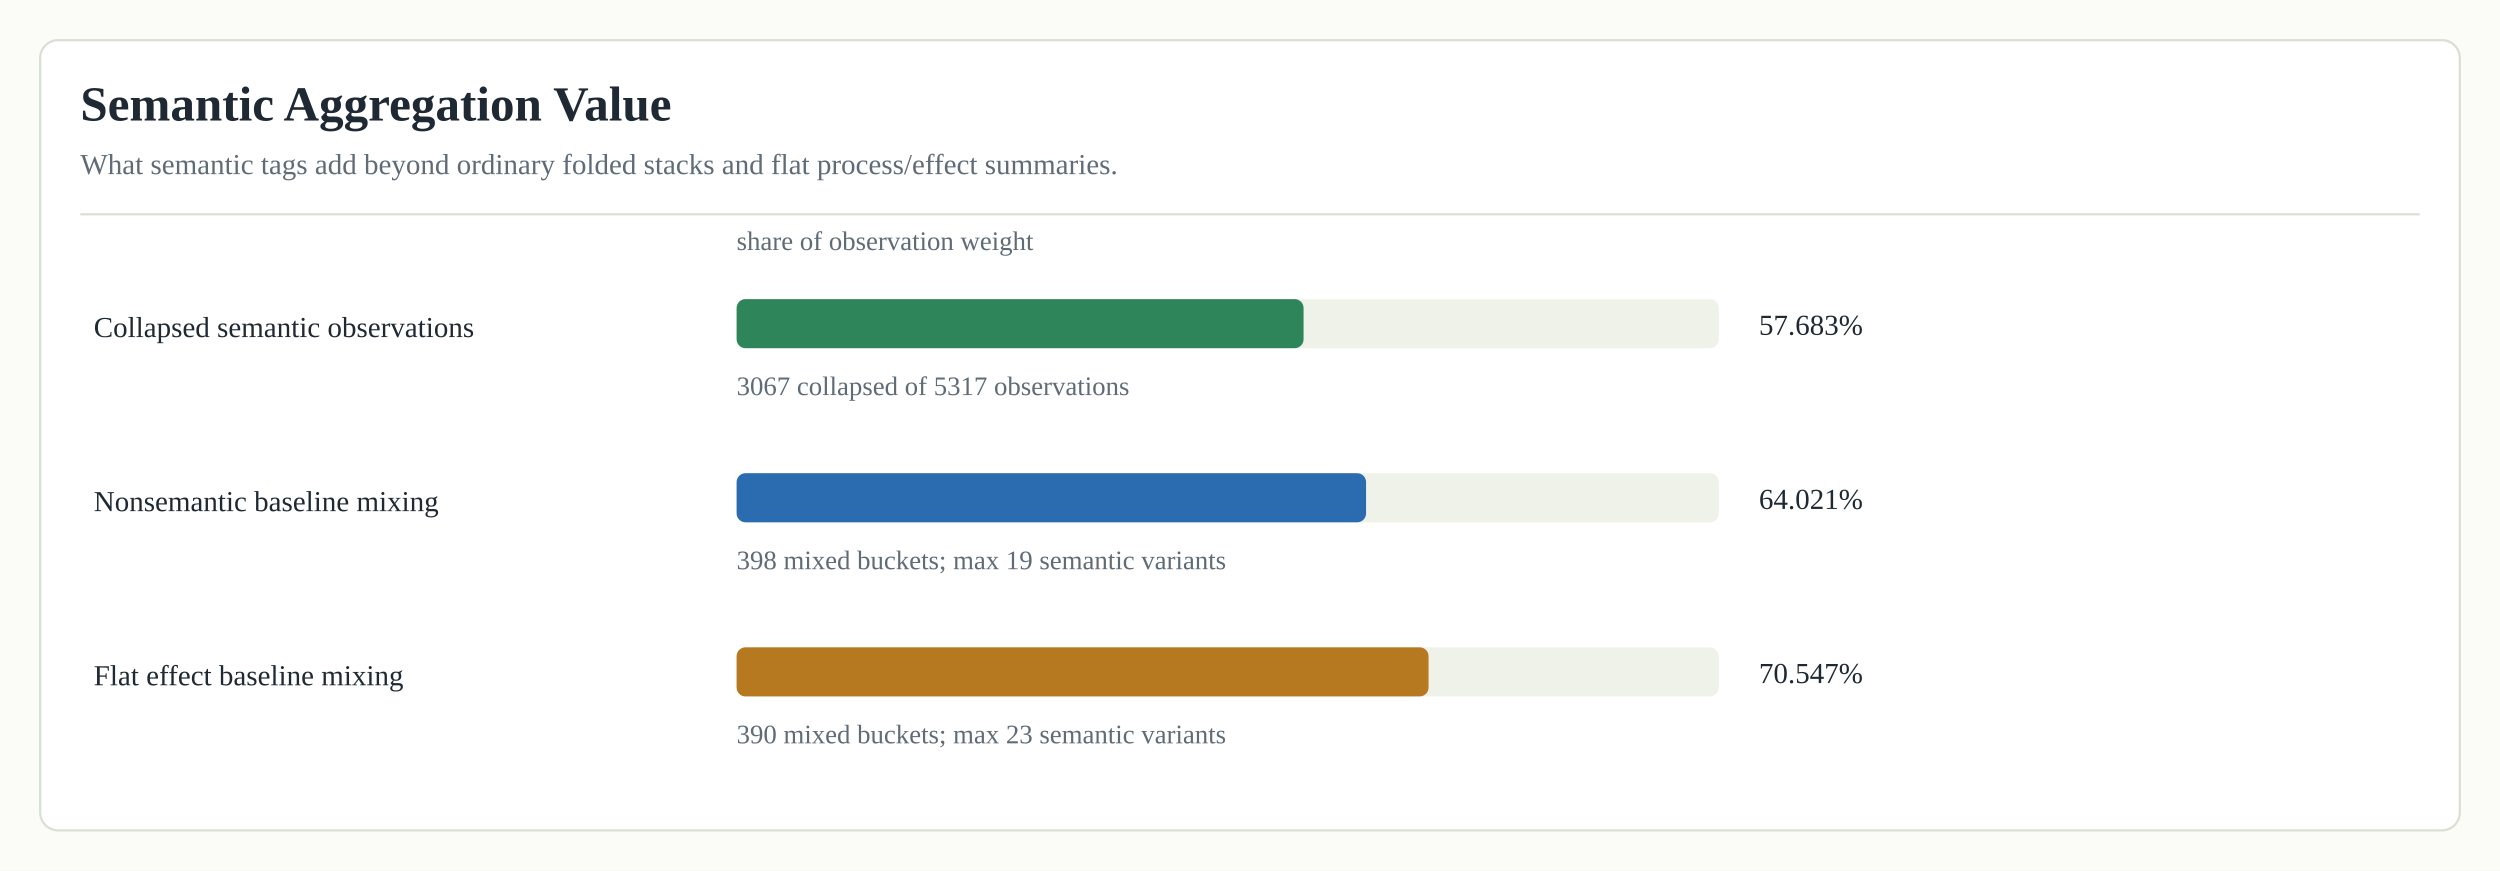
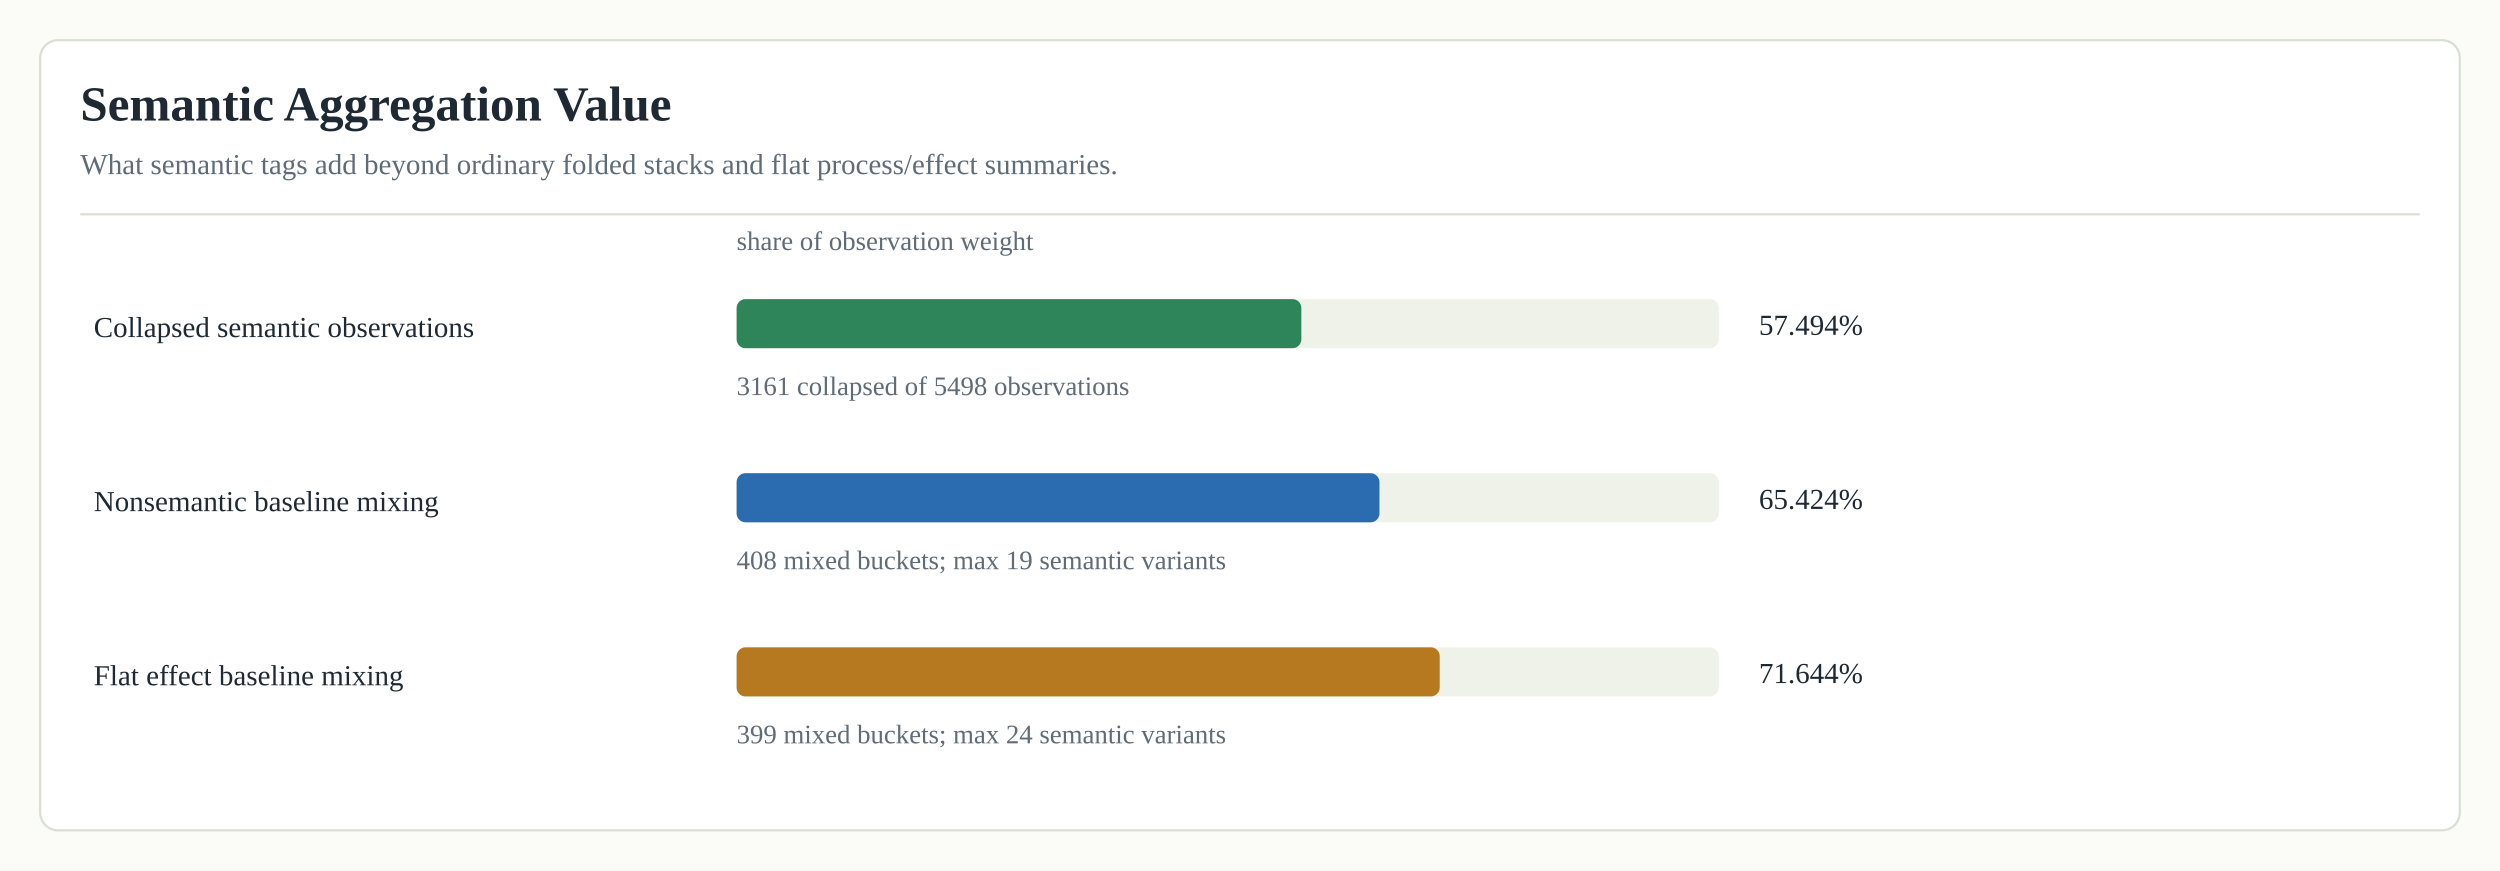
<svg xmlns="http://www.w3.org/2000/svg" width="1120" height="390" viewBox="0 0 1120 390" role="img" aria-label="Semantic Aggregation Value">
  <rect width="1120" height="390" fill="#fbfcf8" />
  <rect x="18" y="18" width="1084" height="354" rx="8" fill="#ffffff" stroke="#d9e0d2" />
  <text x="36" y="54" font-size="22" font-weight="700" fill="#1f2933">Semantic Aggregation Value</text>
  <text x="36" y="78" font-size="13" fill="#5f6b76">What semantic tags add beyond ordinary folded stacks and flat process/effect summaries.</text>
  <line x1="36" y1="96" x2="1084" y2="96" stroke="#d9e0d2" />
  <text x="330" y="112" font-size="12" fill="#5f6b76">share of observation weight</text>
  <text x="42" y="151" font-size="13" fill="#1f2933">
    <tspan x="42" dy="0">Collapsed semantic observations</tspan>
  </text>
  <rect x="330" y="134" width="440" height="22" rx="4" fill="#eef2e8" />
-   <rect x="330" y="134" width="254" height="22" rx="4" fill="#2f855a" />
-   <text x="788" y="150" font-size="13" fill="#1f2933">57.683%</text>
-   <text x="330" y="177" font-size="12" fill="#5f6b76">3067 collapsed of 5317 observations</text>
+   <rect x="330" y="134" width="253" height="22" rx="4" fill="#2f855a" />
+   <text x="788" y="150" font-size="13" fill="#1f2933">57.494%</text>
+   <text x="330" y="177" font-size="12" fill="#5f6b76">3161 collapsed of 5498 observations</text>
  <text x="42" y="229" font-size="13" fill="#1f2933">
    <tspan x="42" dy="0">Nonsemantic baseline mixing</tspan>
  </text>
  <rect x="330" y="212" width="440" height="22" rx="4" fill="#eef2e8" />
-   <rect x="330" y="212" width="282" height="22" rx="4" fill="#2b6cb0" />
-   <text x="788" y="228" font-size="13" fill="#1f2933">64.021%</text>
-   <text x="330" y="255" font-size="12" fill="#5f6b76">398 mixed buckets; max 19 semantic variants</text>
+   <rect x="330" y="212" width="288" height="22" rx="4" fill="#2b6cb0" />
+   <text x="788" y="228" font-size="13" fill="#1f2933">65.424%</text>
+   <text x="330" y="255" font-size="12" fill="#5f6b76">408 mixed buckets; max 19 semantic variants</text>
  <text x="42" y="307" font-size="13" fill="#1f2933">
    <tspan x="42" dy="0">Flat effect baseline mixing</tspan>
  </text>
  <rect x="330" y="290" width="440" height="22" rx="4" fill="#eef2e8" />
-   <rect x="330" y="290" width="310" height="22" rx="4" fill="#b7791f" />
-   <text x="788" y="306" font-size="13" fill="#1f2933">70.547%</text>
-   <text x="330" y="333" font-size="12" fill="#5f6b76">390 mixed buckets; max 23 semantic variants</text>
+   <rect x="330" y="290" width="315" height="22" rx="4" fill="#b7791f" />
+   <text x="788" y="306" font-size="13" fill="#1f2933">71.644%</text>
+   <text x="330" y="333" font-size="12" fill="#5f6b76">399 mixed buckets; max 24 semantic variants</text>
</svg>
